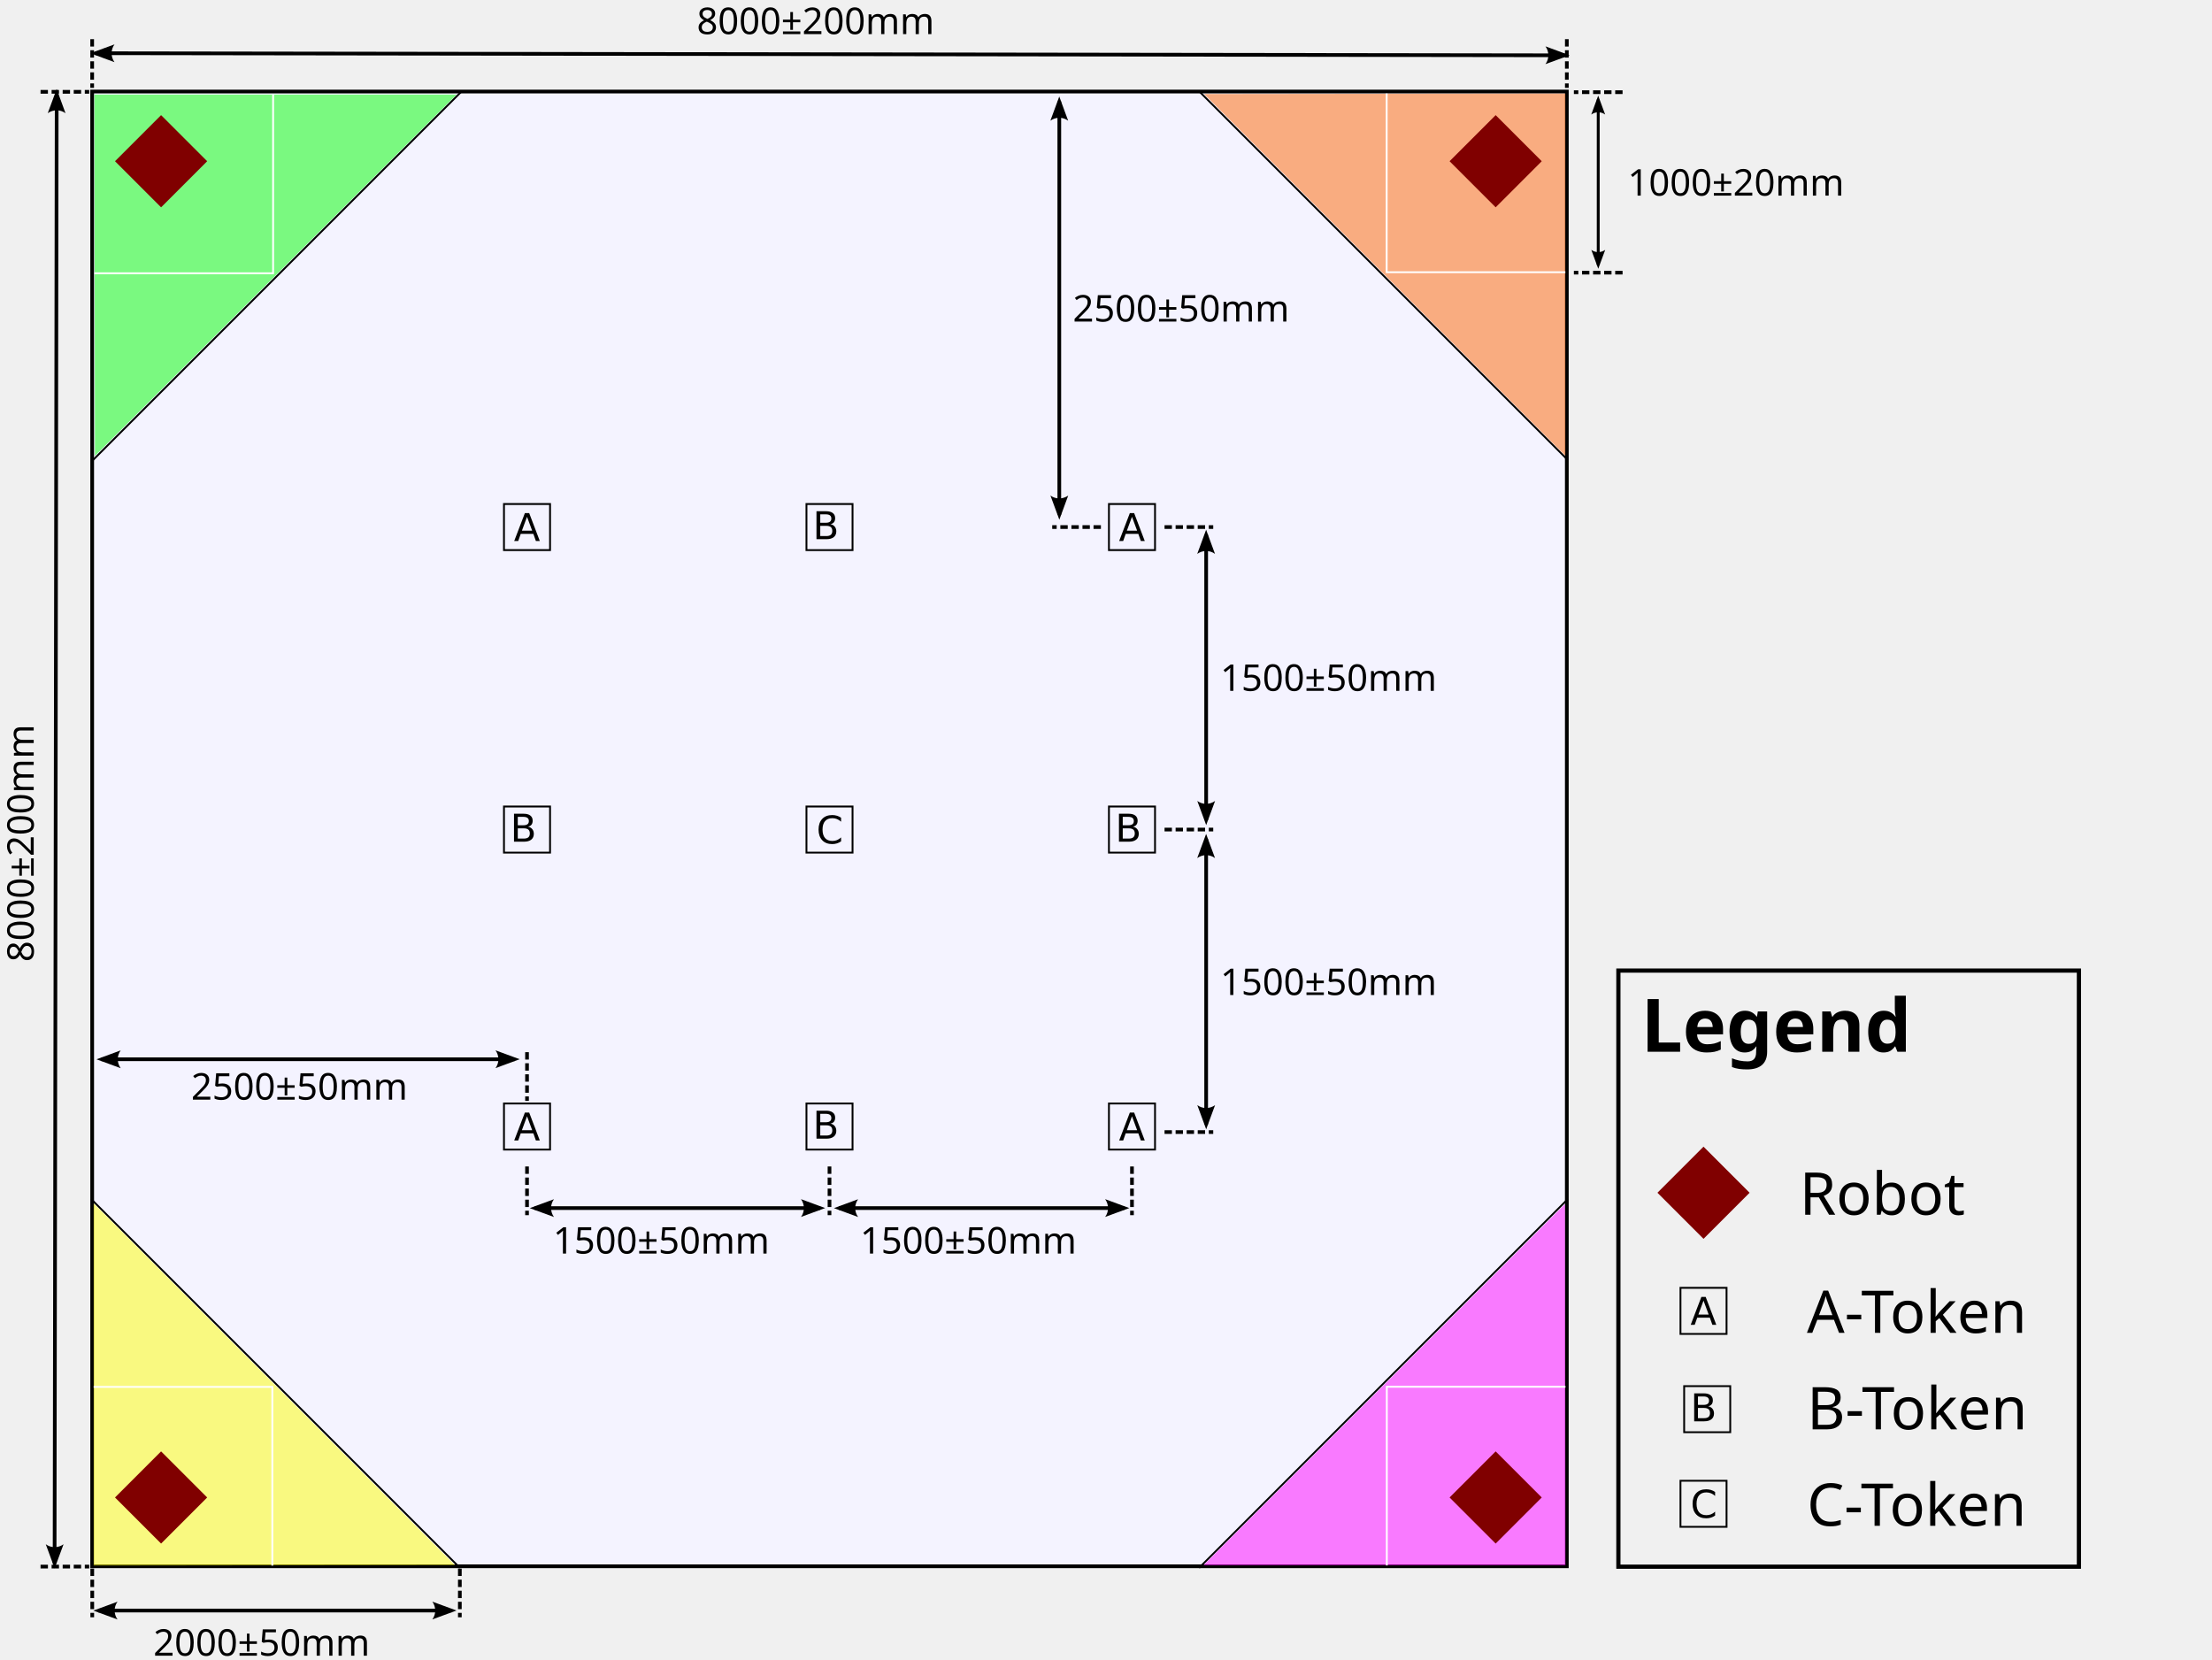
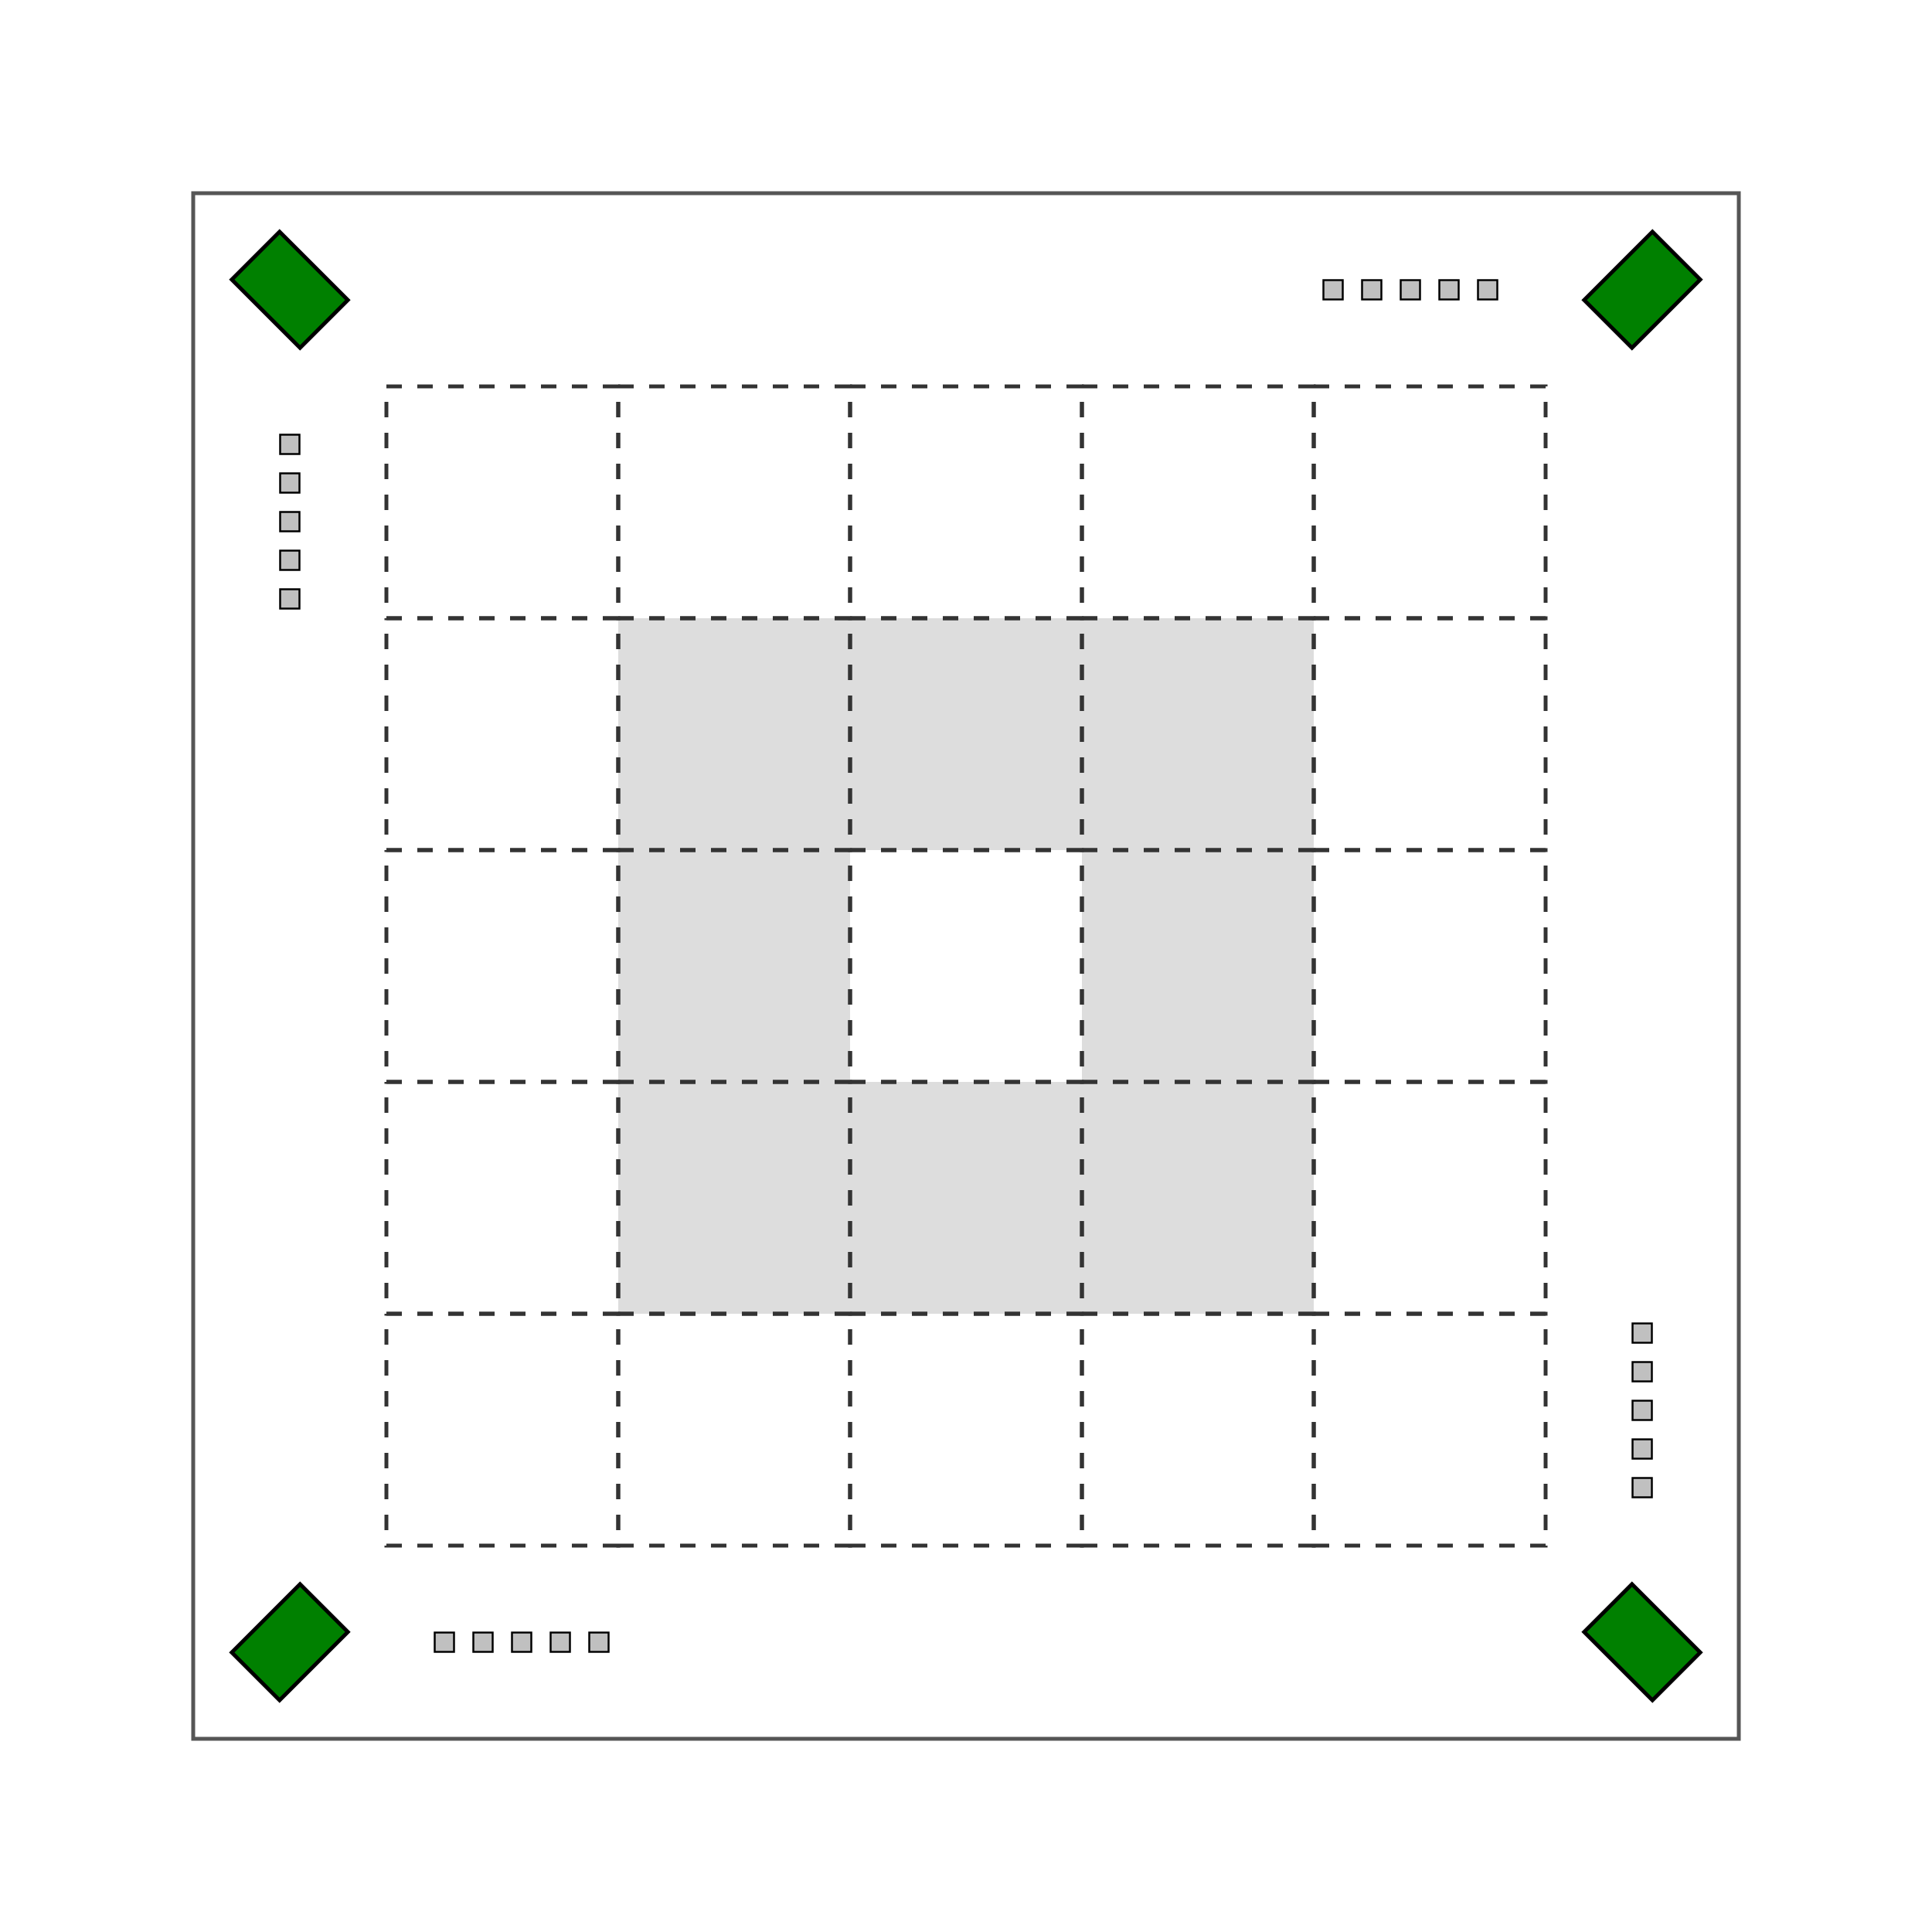
- <svg xmlns="http://www.w3.org/2000/svg" xmlns:xlink="http://www.w3.org/1999/xlink" width="1200" height="900" id="svg3147" version="1.1">
-   <defs id="defs3149">
-     <marker orient="auto" refY="0.0" refX="0.0" id="Arrow2Sstart" style="overflow:visible">
-       <path id="path6081" style="fill-rule:evenodd;stroke-width:0.625;stroke-linejoin:round" d="M 8.719,4.034 L -2.207,0.016 L 8.719,-4.002 C 6.973,-1.63 6.983,1.616 8.719,4.034 z " transform="scale(0.3) translate(-2.3,0)" />
-     </marker>
-     <marker orient="auto" refY="0.0" refX="0.0" id="Arrow2Send" style="overflow:visible;">
-       <path id="path6084" style="fill-rule:evenodd;stroke-width:0.625;stroke-linejoin:round;" d="M 8.719,4.034 L -2.207,0.016 L 8.719,-4.002 C 6.973,-1.63 6.983,1.616 8.719,4.034 z " transform="scale(0.3) rotate(180) translate(-2.3,0)" />
-     </marker>
-     <marker orient="auto" refY="0.0" refX="0.0" id="Arrow2Mstart" style="overflow:visible">
-       <path id="path6075" style="fill-rule:evenodd;stroke-width:0.625;stroke-linejoin:round" d="M 8.719,4.034 L -2.207,0.016 L 8.719,-4.002 C 6.973,-1.63 6.983,1.616 8.719,4.034 z " transform="scale(0.6) translate(0,0)" />
-     </marker>
-     <marker orient="auto" refY="0.0" refX="0.0" id="Arrow2Mend" style="overflow:visible;">
-       <path id="path6078" style="fill-rule:evenodd;stroke-width:0.625;stroke-linejoin:round;" d="M 8.719,4.034 L -2.207,0.016 L 8.719,-4.002 C 6.973,-1.63 6.983,1.616 8.719,4.034 z " transform="scale(0.6) rotate(180) translate(0,0)" />
-     </marker>
-     <marker orient="auto" refY="0" refX="0" id="Arrow2Mstart-8" style="overflow:visible">
-       <path id="path6075-9" style="fill-rule:evenodd;stroke-width:0.625;stroke-linejoin:round" d="M 8.719,4.034 -2.207,0.016 8.719,-4.002 c -1.745,2.372 -1.735,5.617 -6e-7,8.035 z" transform="scale(0.6,0.6)" />
-     </marker>
-     <marker orient="auto" refY="0" refX="0" id="Arrow2Mend-3" style="overflow:visible">
-       <path id="path6078-5" style="fill-rule:evenodd;stroke-width:0.625;stroke-linejoin:round" d="M 8.719,4.034 -2.207,0.016 8.719,-4.002 c -1.745,2.372 -1.735,5.617 -6e-7,8.035 z" transform="scale(-0.6,-0.6)" />
-     </marker>
-     <marker orient="auto" refY="0" refX="0" id="Arrow2Mstart-9" style="overflow:visible">
-       <path id="path6075-8" style="fill-rule:evenodd;stroke-width:0.625;stroke-linejoin:round" d="M 8.719,4.034 -2.207,0.016 8.719,-4.002 c -1.745,2.372 -1.735,5.617 -6e-7,8.035 z" transform="scale(0.6,0.6)" />
-     </marker>
-     <marker orient="auto" refY="0" refX="0" id="Arrow2Mend-2" style="overflow:visible">
-       <path id="path6078-9" style="fill-rule:evenodd;stroke-width:0.625;stroke-linejoin:round" d="M 8.719,4.034 -2.207,0.016 8.719,-4.002 c -1.745,2.372 -1.735,5.617 -6e-7,8.035 z" transform="scale(-0.6,-0.6)" />
-     </marker>
-     <marker orient="auto" refY="0" refX="0" id="Arrow2Mstart-2" style="overflow:visible">
-       <path id="path6075-92" style="fill-rule:evenodd;stroke-width:0.625;stroke-linejoin:round" d="M 8.719,4.034 -2.207,0.016 8.719,-4.002 c -1.745,2.372 -1.735,5.617 -6e-7,8.035 z" transform="scale(0.6,0.6)" />
-     </marker>
-     <marker orient="auto" refY="0" refX="0" id="Arrow2Mend-7" style="overflow:visible">
-       <path id="path6078-4" style="fill-rule:evenodd;stroke-width:0.625;stroke-linejoin:round" d="M 8.719,4.034 -2.207,0.016 8.719,-4.002 c -1.745,2.372 -1.735,5.617 -6e-7,8.035 z" transform="scale(-0.6,-0.6)" />
-     </marker>
-     <marker orient="auto" refY="0" refX="0" id="marker4576" style="overflow:visible">
-       <path id="path4578" style="fill-rule:evenodd;stroke-width:0.625;stroke-linejoin:round" d="M 8.719,4.034 -2.207,0.016 8.719,-4.002 c -1.745,2.372 -1.735,5.617 -6e-7,8.035 z" transform="scale(0.6,0.6)" />
-     </marker>
-     <marker orient="auto" refY="0" refX="0" id="marker4580" style="overflow:visible">
-       <path id="path4582" style="fill-rule:evenodd;stroke-width:0.625;stroke-linejoin:round" d="M 8.719,4.034 -2.207,0.016 8.719,-4.002 c -1.745,2.372 -1.735,5.617 -6e-7,8.035 z" transform="scale(-0.6,-0.6)" />
-     </marker>
-     <marker orient="auto" refY="0" refX="0" id="Arrow2Mstart-95" style="overflow:visible">
-       <path id="path6075-2" style="fill-rule:evenodd;stroke-width:0.625;stroke-linejoin:round" d="M 8.719,4.034 -2.207,0.016 8.719,-4.002 c -1.745,2.372 -1.735,5.617 -6e-7,8.035 z" transform="scale(0.6,0.6)" />
-     </marker>
-     <marker orient="auto" refY="0" refX="0" id="Arrow2Mend-0" style="overflow:visible">
-       <path id="path6078-0" style="fill-rule:evenodd;stroke-width:0.625;stroke-linejoin:round" d="M 8.719,4.034 -2.207,0.016 8.719,-4.002 c -1.745,2.372 -1.735,5.617 -6e-7,8.035 z" transform="scale(-0.6,-0.6)" />
-     </marker>
-     <marker orient="auto" refY="0.0" refX="0.0" id="Arrow2Mstart-21" style="overflow:visible">
-       <path id="path6075-1" style="fill-rule:evenodd;stroke-width:0.625;stroke-linejoin:round" d="M 8.719,4.034 L -2.207,0.016 L 8.719,-4.002 C 6.973,-1.63 6.983,1.616 8.719,4.034 z " transform="scale(0.6) translate(0,0)" />
-     </marker>
-     <marker orient="auto" refY="0.0" refX="0.0" id="Arrow2Mend-05" style="overflow:visible;">
-       <path id="path6078-93" style="fill-rule:evenodd;stroke-width:0.625;stroke-linejoin:round;" d="M 8.719,4.034 L -2.207,0.016 L 8.719,-4.002 C 6.973,-1.63 6.983,1.616 8.719,4.034 z " transform="scale(0.6) rotate(180) translate(0,0)" />
-     </marker>
-     <marker orient="auto" refY="0" refX="0" id="Arrow2Mstart-5" style="overflow:visible">
-       <path id="path6075-7" style="fill-rule:evenodd;stroke-width:0.625;stroke-linejoin:round" d="M 8.719,4.034 -2.207,0.016 8.719,-4.002 c -1.745,2.372 -1.735,5.617 -6e-7,8.035 z" transform="scale(0.6,0.6)" />
-     </marker>
-     <marker orient="auto" refY="0" refX="0" id="Arrow2Mend-1" style="overflow:visible">
-       <path id="path6078-2" style="fill-rule:evenodd;stroke-width:0.625;stroke-linejoin:round" d="M 8.719,4.034 -2.207,0.016 8.719,-4.002 c -1.745,2.372 -1.735,5.617 -6e-7,8.035 z" transform="scale(-0.6,-0.6)" />
-     </marker>
-     <marker orient="auto" refY="0" refX="0" id="Arrow2Mstart-25" style="overflow:visible">
-       <path id="path6075-84" style="fill-rule:evenodd;stroke-width:0.625;stroke-linejoin:round" d="M 8.719,4.034 -2.207,0.016 8.719,-4.002 c -1.745,2.372 -1.735,5.617 -6e-7,8.035 z" transform="scale(0.6,0.6)" />
-     </marker>
-     <marker orient="auto" refY="0" refX="0" id="Arrow2Mend-6" style="overflow:visible">
-       <path id="path6078-00" style="fill-rule:evenodd;stroke-width:0.625;stroke-linejoin:round" d="M 8.719,4.034 -2.207,0.016 8.719,-4.002 c -1.745,2.372 -1.735,5.617 -6e-7,8.035 z" transform="scale(-0.6,-0.6)" />
-     </marker>
+ <svg xmlns="http://www.w3.org/2000/svg" xmlns:xlink="http://www.w3.org/1999/xlink" version="1.1" baseProfile="full" width="1000" height="1000">
+   <style type="text/css">
+     
+       .arena-wall {
+           fill: none;
+           stroke: #555;
+           stroke-width: .02;
+       }
+ 
+       .token {
+           stroke: black;
+           stroke-width: 0.01;
+           fill: silver;
+       }
+ 
+       #robot {
+           fill: green;
+           stroke: black;
+           stroke-width: 0.02;
+       }
+ 
+       .inner-ring {
+           fill: #ddd;
+       }
+ 
+       .zone {
+           stroke: #333;
+           stroke-width: 0.02;
+           /*stroke-dasharray: 0.141, 0.141;*/
+           stroke-dasharray: 0.08 0.08;
+           stroke-dashoffset: -50%;
+           fill: none;
+       }
+ 
+     
+   </style>
+   <defs>
+     <rect x="-0.05" y="-0.05" width="0.10" height="0.10" id="token" />
+     <rect width="0.35" height="0.5" x="-0.175" y="-0.25" id="robot" />
+     <g id="start-area">
+       <g transform="translate(0.5 0.5) rotate(135)">
+         <use xlink:href="#robot" />
+       </g>
+       <use xlink:href="#token" transform="translate(0.5 1.3)" class="token" />
+       <use xlink:href="#token" transform="translate(0.5 1.5)" class="token" />
+       <use xlink:href="#token" transform="translate(0.5 1.7)" class="token" />
+       <use xlink:href="#token" transform="translate(0.5 1.9)" class="token" />
+       <use xlink:href="#token" transform="translate(0.5 2.1)" class="token" />
+     </g>
+     <g id="zone">
+       <rect x="-0.6" y="-0.6" width="1.2" height="1.2" class="zone" />
+     </g>
  </defs>
-   <g id="layer2" style="display:inline">
-     <rect style="fill:#f4f3ff;fill-opacity:1;stroke:#000000;stroke-width:2.015;stroke-miterlimit:4;stroke-dasharray:none;stroke-dashoffset:0;stroke-opacity:1" id="rect3157" width="799.985" height="799.985" x="50.007" y="49.654" />
-     <g transform="translate(0,-152.3622)" id="g10440">
-       <path id="path10423" d="M 848.865,182.362 51.649,181.225" style="fill:none;stroke:#000000;stroke-width:2;stroke-linecap:butt;stroke-linejoin:miter;stroke-miterlimit:4;stroke-dasharray:none;stroke-opacity:1;marker-start:url(#Arrow2Mstart);marker-mid:none;marker-end:url(#Arrow2Mend)" />
-       <path id="path10425" d="m 50,173.607 0,26.411" style="fill:none;stroke:#000000;stroke-width:2;stroke-linecap:butt;stroke-linejoin:miter;stroke-miterlimit:4;stroke-dasharray:4, 2;stroke-dashoffset:0;stroke-opacity:1;marker-start:none" />
-       <path style="fill:none;stroke:#000000;stroke-width:2;stroke-linecap:butt;stroke-linejoin:miter;stroke-miterlimit:4;stroke-dasharray:4, 2;stroke-dashoffset:0;stroke-opacity:1;marker-start:none" d="m 850,173.607 0,26.411" id="path10427" />
-     </g>
-     <g id="g10435" transform="matrix(0,-1,1,0,-151.6066,899.8067)">
-       <path style="fill:none;stroke:#000000;stroke-width:2;stroke-linecap:butt;stroke-linejoin:miter;stroke-miterlimit:4;stroke-dasharray:none;stroke-opacity:1;marker-start:url(#Arrow2Mstart);marker-mid:none;marker-end:url(#Arrow2Mend)" d="M 848.865,182.362 51.649,181.225" id="path10429" />
-       <path style="fill:none;stroke:#000000;stroke-width:2;stroke-linecap:butt;stroke-linejoin:miter;stroke-miterlimit:4;stroke-dasharray:4, 2;stroke-dashoffset:0;stroke-opacity:1;marker-start:none" d="m 50,173.607 0,26.411" id="path10431" />
-       <path id="path10433" d="m 850,173.607 0,26.411" style="fill:none;stroke:#000000;stroke-width:2;stroke-linecap:butt;stroke-linejoin:miter;stroke-miterlimit:4;stroke-dasharray:4, 2;stroke-dashoffset:0;stroke-opacity:1;marker-start:none" />
-     </g>
-     <text transform="translate(0,-152.3622)" xml:space="preserve" style="font-style:normal;font-weight:normal;font-size:40px;line-height:125%;font-family:Sans;letter-spacing:0px;word-spacing:0px;fill:#000000;fill-opacity:1;stroke:none" x="377.991" y="170.843" id="text10445">
-       <tspan id="tspan10447" x="377.991" y="170.843" style="font-size:20px">8000±200mm</tspan>
-     </text>
-     <text id="text10449" y="18.285" x="-674.178" style="font-style:normal;font-weight:normal;font-size:40px;line-height:125%;font-family:Sans;letter-spacing:0px;word-spacing:0px;fill:#000000;fill-opacity:1;stroke:none" xml:space="preserve" transform="matrix(0,-1,1,0,0,-152.3622)">
-       <tspan style="font-size:20px" y="18.285" x="-674.178" id="tspan10451">8000±200mm</tspan>
-     </text>
-   </g>
-   <g id="layer1" transform="translate(0,-152.3622)">
-     <g id="g3451">
-       <path id="path3405" d="m 50,402.362 200,-200" style="fill:none;fill-rule:evenodd;stroke:#000000;stroke-width:1px;stroke-linecap:butt;stroke-linejoin:miter;stroke-opacity:1" />
-       <path transform="translate(0,152.3622)" id="path3415" d="m 51.235,51.309 196.496,0 -196.244,196 z" style="fill:#00ff00;fill-opacity:0.498" />
-       <path style="fill:none;stroke:#ffffff;stroke-width:1;stroke-linecap:square;stroke-miterlimit:4;stroke-opacity:1;stroke-dasharray:none" d="m 148.156,204.171 0,96.422 -96.422,0" id="rect3102" />
-     </g>
-     <g id="g4055" style="fill:#fff5e0;fill-opacity:1;opacity:1" />
-     <g id="g4099" />
-     <path style="fill:none;stroke:#000000;stroke-width:2;stroke-linecap:butt;stroke-linejoin:miter;stroke-miterlimit:4;stroke-opacity:1;stroke-dasharray:4, 2;stroke-dashoffset:0;marker-start:none" d="m 50.048,1003.263 0,26.411" id="path11471" />
-     <path id="path11473" d="m 249.463,1003.263 0,26.411" style="fill:none;stroke:#000000;stroke-width:2;stroke-linecap:butt;stroke-linejoin:miter;stroke-miterlimit:4;stroke-opacity:1;stroke-dasharray:4, 2;stroke-dashoffset:0;marker-start:none" />
-     <path id="path11475" d="m 245,1026.019 -191.707,0" style="fill:none;stroke:#000000;stroke-width:2;stroke-linecap:butt;stroke-linejoin:miter;stroke-miterlimit:4;stroke-opacity:1;stroke-dasharray:none;marker-start:url(#Arrow2Mstart);marker-mid:none;marker-end:url(#Arrow2Mend)" />
-     <text id="text11477" y="1050.5" x="83.194" style="font-size:40px;font-style:normal;font-weight:normal;line-height:125%;letter-spacing:0px;word-spacing:0px;fill:#000000;fill-opacity:1;stroke:none;font-family:Sans" xml:space="preserve">
-       <tspan style="font-size:20px" y="1050.5" x="83.194" id="tspan11479">2000±50mm</tspan>
-     </text>
-     <g id="use3455" transform="matrix(0,1,-1,0,1052.862,151.8622)">
-       <path style="fill:none;stroke:#000000;stroke-width:1px;stroke-linecap:butt;stroke-linejoin:miter;stroke-opacity:1" d="m 50,402.362 200,-200" id="path4255" />
-       <path style="fill:#ff6600;fill-opacity:0.498" d="m 51.235,51.309 196.496,0 -196.244,196 z" id="path4257" transform="translate(0,152.3622)" />
-       <path style="fill:none;stroke:#ffffff;stroke-width:1;stroke-linecap:square;stroke-miterlimit:4;stroke-opacity:1;stroke-dasharray:none" d="m 148.156,204.171 0,96.422 -96.422,0" id="rect3102-6-4" />
-     </g>
-     <g id="use3457" transform="matrix(-1,0,0,-1,900.5,1205.224)">
-       <path style="fill:none;stroke:#000000;stroke-width:1px;stroke-linecap:butt;stroke-linejoin:miter;stroke-opacity:1" d="m 50,402.362 200,-200" id="path4267" />
-       <path style="fill:#ff00ff;fill-opacity:0.498" d="m 51.235,51.309 196.496,0 -196.244,196 z" id="path4269" transform="translate(0,152.3622)" />
-       <path style="fill:none;stroke:#ffffff;stroke-width:1;stroke-linecap:square;stroke-miterlimit:4;stroke-opacity:1;stroke-dasharray:none" d="m 148.156,204.171 0,96.422 -96.422,0" id="rect3102-6-7" />
-     </g>
-     <g transform="matrix(0,-1,1,0,-152.8622,1052.862)" id="use3459">
-       <path id="path4261" d="m 50,402.362 200,-200" style="fill:none;stroke:#000000;stroke-width:1px;stroke-linecap:butt;stroke-linejoin:miter;stroke-opacity:1" />
-       <path transform="translate(0,152.3622)" id="path4263" d="m 51.235,51.309 196.496,0 -196.244,196 z" style="fill:#ffff00;fill-opacity:0.498" />
-       <path style="fill:none;stroke:#ffffff;stroke-width:1;stroke-linecap:square;stroke-miterlimit:4;stroke-opacity:1;stroke-dasharray:none" d="m 148.156,204.171 0,96.422 -96.422,0" id="rect3102-6" />
-     </g>
-     <g id="g4093" style="fill:#29af69;fill-opacity:1">
-       <use x="0" y="0" xlink:href="#rect4077-8" id="use4271" transform="translate(-857.9606,-100.61)" width="1200" height="900" />
-       <use style="fill:#29af69;fill-opacity:1" x="0" y="0" xlink:href="#rect4077-8" id="use4271-6" transform="translate(-133.9612,-100.61)" width="1200" height="900" />
-       <use style="fill:#29af69;fill-opacity:1" x="0" y="0" xlink:href="#rect4077-8" id="use4271-8" transform="translate(-857.9606,624.2474)" width="1200" height="900" />
-       <use style="fill:#29af69;fill-opacity:1" x="0" y="0" xlink:href="#rect4077-8" id="use4271-6-0" transform="translate(-133.9612,624.2474)" width="1200" height="900" />
-     </g>
-     <path style="fill:none;stroke:#000000;stroke-width:2;stroke-linecap:butt;stroke-linejoin:miter;stroke-miterlimit:4;stroke-opacity:1;stroke-dasharray:4, 2;stroke-dashoffset:0;marker-start:none" d="m 285.906,785.126 0,26.411" id="path11471-3" />
-     <path id="path11473-4" d="m 450,785.126 0,26.411" style="fill:none;stroke:#000000;stroke-width:2;stroke-linecap:butt;stroke-linejoin:miter;stroke-miterlimit:4;stroke-opacity:1;stroke-dasharray:4, 2;stroke-dashoffset:0;marker-start:none" />
-     <path id="path11475-5" d="m 445,807.696 -154.946,0" style="fill:none;stroke:#000000;stroke-width:2;stroke-linecap:butt;stroke-linejoin:miter;stroke-miterlimit:4;stroke-opacity:1;stroke-dasharray:none;marker-start:url(#Arrow2Mstart);marker-mid:none;marker-end:url(#Arrow2Mend)" />
-     <text id="text11477-6" y="832.362" x="300" style="font-size:40px;font-style:normal;font-weight:normal;line-height:125%;letter-spacing:0px;word-spacing:0px;fill:#000000;fill-opacity:1;stroke:none;font-family:Sans" xml:space="preserve">
-       <tspan style="font-size:20px" y="832.362" x="300" id="tspan11479-8">1500±50mm</tspan>
-     </text>
-     <path id="path11473-4-8" d="m 614.094,785.126 0,26.411" style="fill:none;stroke:#000000;stroke-width:2;stroke-linecap:butt;stroke-linejoin:miter;stroke-miterlimit:4;stroke-opacity:1;stroke-dasharray:4, 2;stroke-dashoffset:0;marker-start:none" />
-     <path id="path11475-5-9" d="m 610,807.696 -154.946,0" style="fill:none;stroke:#000000;stroke-width:2;stroke-linecap:butt;stroke-linejoin:miter;stroke-miterlimit:4;stroke-opacity:1;stroke-dasharray:none;marker-start:url(#Arrow2Mstart);marker-mid:none;marker-end:url(#Arrow2Mend)" />
-     <path style="fill:none;stroke:#000000;stroke-width:2;stroke-linecap:butt;stroke-linejoin:miter;stroke-miterlimit:4;stroke-opacity:1;stroke-dasharray:4, 2;stroke-dashoffset:0;marker-start:none" d="m 631.763,766.457 26.411,0" id="path11471-3-6" />
-     <path id="path11473-4-5" d="m 631.763,602.362 26.411,0" style="fill:none;stroke:#000000;stroke-width:2;stroke-linecap:butt;stroke-linejoin:miter;stroke-miterlimit:4;stroke-opacity:1;stroke-dasharray:4, 2;stroke-dashoffset:0;marker-start:none" />
-     <path id="path11475-5-0" d="m 654.334,607.362 0,154.946" style="fill:none;stroke:#000000;stroke-width:2;stroke-linecap:butt;stroke-linejoin:miter;stroke-miterlimit:4;stroke-opacity:1;stroke-dasharray:none;marker-start:url(#Arrow2Mstart);marker-mid:none;marker-end:url(#Arrow2Mend)" />
-     <path id="path11473-4-8-1" d="m 631.763,438.268 26.411,0" style="fill:none;stroke:#000000;stroke-width:2;stroke-linecap:butt;stroke-linejoin:miter;stroke-miterlimit:4;stroke-opacity:1;stroke-dasharray:4, 2;stroke-dashoffset:0;marker-start:none" />
-     <path id="path11475-5-9-8" d="m 654.334,442.362 0,154.946" style="fill:none;stroke:#000000;stroke-width:2;stroke-linecap:butt;stroke-linejoin:miter;stroke-miterlimit:4;stroke-opacity:1;stroke-dasharray:none;marker-start:url(#Arrow2Mstart);marker-mid:none;marker-end:url(#Arrow2Mend)" />
-     <path id="path11473-4-6" d="m 285.906,723.126 0,26.411" style="fill:none;stroke:#000000;stroke-width:2;stroke-linecap:butt;stroke-linejoin:miter;stroke-miterlimit:4;stroke-opacity:1;stroke-dasharray:4, 2;stroke-dashoffset:0;marker-start:none" />
-     <path id="path11475-5-5" d="M 279.274,726.966 55,726.966" style="fill:none;stroke:#000000;stroke-width:2;stroke-linecap:butt;stroke-linejoin:miter;stroke-miterlimit:4;stroke-opacity:1;stroke-dasharray:none;marker-start:url(#Arrow2Mstart);marker-mid:none;marker-end:url(#Arrow2Mend)" />
-     <text id="text11477-6-9" y="748.865" x="103.685" style="font-size:40px;font-style:normal;font-weight:normal;line-height:125%;letter-spacing:0px;word-spacing:0px;fill:#000000;fill-opacity:1;stroke:none;font-family:Sans" xml:space="preserve">
-       <tspan style="font-size:20px" y="748.865" x="103.685" id="tspan11479-8-7">2500±50mm</tspan>
-     </text>
-     <use x="0" y="0" xlink:href="#text11477-6" id="use4710" transform="translate(166.575,0)" width="1200" height="900" />
-     <use x="0" y="0" xlink:href="#text11477-6" id="use4710-6" transform="translate(362,-140.2469)" width="1200" height="900" />
-     <use x="0" y="0" xlink:href="#text11477-6" id="use4710-4" transform="translate(362,-305.2469)" width="1200" height="900" />
-     <use x="0" y="0" xlink:href="#path11473-4-6" id="use4737" transform="matrix(0,1,-1,0,1320.362,152.3622)" width="1200" height="900" />
-     <use x="0" y="0" xlink:href="#path11475-5-5" id="use4739" transform="matrix(0,1,-1,0,1301.632,152.3622)" width="1200" height="900" />
-     <use x="0" y="0" xlink:href="#text11477-6-9" id="use4741" transform="translate(478.3152,-422.0853)" width="1200" height="900" />
-     <use x="0" y="0" xlink:href="#path11473-4-6" id="use4737-8" transform="matrix(0,1,-1,0,1603.362,14.36217)" width="1200" height="900" />
-     <path id="path11475-5-7" d="m 867.031,296.085 10e-6,-89.779" style="fill:none;stroke:#000000;stroke-width:1.565;stroke-linecap:butt;stroke-linejoin:miter;stroke-miterlimit:4;stroke-opacity:1;stroke-dasharray:none;marker-start:url(#Arrow2Mstart);marker-mid:none;marker-end:url(#Arrow2Mend)" />
-     <text id="text11477-6-1" y="258.476" x="883" style="font-size:40px;font-style:normal;font-weight:normal;line-height:125%;letter-spacing:0px;word-spacing:0px;fill:#000000;fill-opacity:1;stroke:none;font-family:Sans" xml:space="preserve">
-       <tspan style="font-size:20px" y="258.476" x="883" id="tspan11479-8-5">1000±20mm</tspan>
-     </text>
-     <use x="0" y="0" xlink:href="#path11473-4-6" id="use4737-8-3" transform="matrix(0,1,-1,0,1603.362,-83.54335)" width="1200" height="900" />
-     <text xml:space="preserve" style="font-style:normal;font-weight:normal;font-size:40px;line-height:125%;font-family:Sans;letter-spacing:0px;word-spacing:0px;fill:#000000;fill-opacity:1;stroke:none" x="890.223" y="722.884" id="text5911">
-       <tspan style="font-weight:bold" id="tspan5913" x="890.223" y="722.884">Legend</tspan>
-     </text>
-     <g id="g5987" transform="translate(-21.20315,458.947)">
-       <rect transform="matrix(0.7071068,-0.7071068,-0.7071068,-0.7071068,0,0)" style="fill:#800000;fill-opacity:1;stroke:none" id="rect4077-8" width="35.355" height="35.355" x="410.064" y="-926.863" />
-       <text xml:space="preserve" style="font-style:normal;font-weight:normal;font-size:40px;line-height:125%;font-family:Sans;letter-spacing:0px;word-spacing:0px;fill:#000000;fill-opacity:1;stroke:none" x="997.402" y="352.362" id="text5915">
-         <tspan id="tspan5917" x="997.402" y="352.362" style="font-size:32px">Robot</tspan>
-       </text>
-     </g>
-     <rect style="fill:none;stroke:#000000;stroke-width:2.271;stroke-miterlimit:4;stroke-dasharray:none;stroke-opacity:1" id="rect5997" width="249.832" height="323.368" x="877.966" y="678.859" />
-     <text xml:space="preserve" style="font-style:normal;font-weight:normal;font-size:40px;line-height:125%;font-family:Sans;letter-spacing:0px;word-spacing:0px;fill:#000000;fill-opacity:1;stroke:none" x="980.242" y="875.385" id="text5919">
-       <tspan style="font-size:32px" id="tspan5921" x="980.242" y="875.385">A-Token</tspan>
-     </text>
-     <g id="g4559">
-       <rect transform="matrix(0,-1,-1,0,0,0)" y="-936.647" x="-875.955" height="25" width="25" id="rect4075-6" style="fill:none;fill-opacity:1;stroke:#000000;stroke-opacity:1" />
-       <text id="text4442" y="871.033" x="917.041" style="font-style:normal;font-variant:normal;font-weight:normal;font-stretch:normal;font-size:20.79px;line-height:125%;font-family:'DejaVu Sans';-inkscape-font-specification:'DejaVu Sans';letter-spacing:0px;word-spacing:0px;fill:#000000;fill-opacity:1;stroke:none;stroke-width:1px;stroke-linecap:butt;stroke-linejoin:miter;stroke-opacity:1" xml:space="preserve">
-         <tspan y="871.033" x="917.041" id="tspan4444">A</tspan>
-       </text>
-     </g>
-     <text xml:space="preserve" style="font-style:normal;font-weight:normal;font-size:40px;line-height:125%;font-family:Sans;letter-spacing:0px;word-spacing:0px;fill:#000000;fill-opacity:1;stroke:none" x="980.242" y="927.707" id="text5919-0">
-       <tspan style="font-size:32px" id="tspan5921-9" x="980.242" y="927.707">B-Token</tspan>
-     </text>
-     <g id="g4629">
-       <rect transform="matrix(0,-1,-1,0,0,0)" y="-938.647" x="-929.278" height="25" width="25" id="rect4075-6-7" style="fill:none;fill-opacity:1;stroke:#000000;stroke-opacity:1" />
-       <text id="text4442-3" y="923.356" x="917.041" style="font-style:normal;font-variant:normal;font-weight:normal;font-stretch:normal;font-size:20.79px;line-height:125%;font-family:'DejaVu Sans';-inkscape-font-specification:'DejaVu Sans';letter-spacing:0px;word-spacing:0px;fill:#000000;fill-opacity:1;stroke:none;stroke-width:1px;stroke-linecap:butt;stroke-linejoin:miter;stroke-opacity:1" xml:space="preserve">
-         <tspan y="923.356" x="917.041" id="tspan4444-6">B</tspan>
-       </text>
-     </g>
-     <text xml:space="preserve" style="font-style:normal;font-weight:normal;font-size:40px;line-height:125%;font-family:Sans;letter-spacing:0px;word-spacing:0px;fill:#000000;fill-opacity:1;stroke:none" x="980.242" y="980.03" id="text5919-2">
-       <tspan style="font-size:32px" id="tspan5921-6" x="980.242" y="980.03">C-Token</tspan>
-     </text>
-     <g id="g4699">
-       <rect transform="matrix(0,-1,-1,0,0,0)" y="-936.647" x="-980.6" height="25" width="25" id="rect4075-6-6" style="fill:none;fill-opacity:1;stroke:#000000;stroke-opacity:1" />
-       <text id="text4442-1" y="975.678" x="917.041" style="font-style:normal;font-variant:normal;font-weight:normal;font-stretch:normal;font-size:20.79px;line-height:125%;font-family:'DejaVu Sans';-inkscape-font-specification:'DejaVu Sans';letter-spacing:0px;word-spacing:0px;fill:#000000;fill-opacity:1;stroke:none;stroke-width:1px;stroke-linecap:butt;stroke-linejoin:miter;stroke-opacity:1" xml:space="preserve">
-         <tspan y="975.678" x="917.041" id="tspan4444-8">C</tspan>
-       </text>
-     </g>
-     <g transform="translate(-310.0527,-425.1877)" id="g4559-7">
-       <rect transform="matrix(0,-1,-1,0,0,0)" y="-936.647" x="-875.955" height="25" width="25" id="rect4075-6-9" style="fill:none;fill-opacity:1;stroke:#000000;stroke-opacity:1" />
-       <text id="text4442-2" y="871.033" x="917.041" style="font-style:normal;font-variant:normal;font-weight:normal;font-stretch:normal;font-size:20.79px;line-height:125%;font-family:'DejaVu Sans';-inkscape-font-specification:'DejaVu Sans';letter-spacing:0px;word-spacing:0px;fill:#000000;fill-opacity:1;stroke:none;stroke-width:1px;stroke-linecap:butt;stroke-linejoin:miter;stroke-opacity:1" xml:space="preserve">
-         <tspan y="871.033" x="917.041" id="tspan4444-0">A</tspan>
-       </text>
-     </g>
-     <g transform="translate(-638.2417,-425.1877)" id="g4559-2">
-       <rect transform="matrix(0,-1,-1,0,0,0)" y="-936.647" x="-875.955" height="25" width="25" id="rect4075-6-3" style="fill:none;fill-opacity:1;stroke:#000000;stroke-opacity:1" />
-       <text id="text4442-7" y="871.033" x="917.041" style="font-style:normal;font-variant:normal;font-weight:normal;font-stretch:normal;font-size:20.79px;line-height:125%;font-family:'DejaVu Sans';-inkscape-font-specification:'DejaVu Sans';letter-spacing:0px;word-spacing:0px;fill:#000000;fill-opacity:1;stroke:none;stroke-width:1px;stroke-linecap:butt;stroke-linejoin:miter;stroke-opacity:1" xml:space="preserve">
-         <tspan y="871.033" x="917.041" id="tspan4444-5">A</tspan>
-       </text>
-     </g>
-     <g transform="translate(-638.2417,-100)" id="g4559-9">
-       <rect transform="matrix(0,-1,-1,0,0,0)" y="-936.647" x="-875.955" height="25" width="25" id="rect4075-6-2" style="fill:none;fill-opacity:1;stroke:#000000;stroke-opacity:1" />
-       <text id="text4442-28" y="871.033" x="917.041" style="font-style:normal;font-variant:normal;font-weight:normal;font-stretch:normal;font-size:20.79px;line-height:125%;font-family:'DejaVu Sans';-inkscape-font-specification:'DejaVu Sans';letter-spacing:0px;word-spacing:0px;fill:#000000;fill-opacity:1;stroke:none;stroke-width:1px;stroke-linecap:butt;stroke-linejoin:miter;stroke-opacity:1" xml:space="preserve">
-         <tspan y="871.033" x="917.041" id="tspan4444-9">A</tspan>
-       </text>
-     </g>
-     <g transform="translate(-310.0527,-100)" id="g4559-73">
-       <rect transform="matrix(0,-1,-1,0,0,0)" y="-936.647" x="-875.955" height="25" width="25" id="rect4075-6-61" style="fill:none;fill-opacity:1;stroke:#000000;stroke-opacity:1" />
-       <text id="text4442-29" y="871.033" x="917.041" style="font-style:normal;font-variant:normal;font-weight:normal;font-stretch:normal;font-size:20.79px;line-height:125%;font-family:'DejaVu Sans';-inkscape-font-specification:'DejaVu Sans';letter-spacing:0px;word-spacing:0px;fill:#000000;fill-opacity:1;stroke:none;stroke-width:1px;stroke-linecap:butt;stroke-linejoin:miter;stroke-opacity:1" xml:space="preserve">
-         <tspan y="871.033" x="917.041" id="tspan4444-3">A</tspan>
-       </text>
-     </g>
-     <g transform="translate(-476.1472,-478.5101)" id="g4629-1">
-       <rect transform="matrix(0,-1,-1,0,0,0)" y="-938.647" x="-929.278" height="25" width="25" id="rect4075-6-7-9" style="fill:none;fill-opacity:1;stroke:#000000;stroke-opacity:1" />
-       <text id="text4442-3-4" y="923.356" x="917.041" style="font-style:normal;font-variant:normal;font-weight:normal;font-stretch:normal;font-size:20.79px;line-height:125%;font-family:'DejaVu Sans';-inkscape-font-specification:'DejaVu Sans';letter-spacing:0px;word-spacing:0px;fill:#000000;fill-opacity:1;stroke:none;stroke-width:1px;stroke-linecap:butt;stroke-linejoin:miter;stroke-opacity:1" xml:space="preserve">
-         <tspan y="923.356" x="917.041" id="tspan4444-6-7">B</tspan>
-       </text>
-     </g>
-     <g transform="translate(-312.0527,-314.4155)" id="g4629-8">
-       <rect transform="matrix(0,-1,-1,0,0,0)" y="-938.647" x="-929.278" height="25" width="25" id="rect4075-6-7-4" style="fill:none;fill-opacity:1;stroke:#000000;stroke-opacity:1" />
-       <text id="text4442-3-5" y="923.356" x="917.041" style="font-style:normal;font-variant:normal;font-weight:normal;font-stretch:normal;font-size:20.79px;line-height:125%;font-family:'DejaVu Sans';-inkscape-font-specification:'DejaVu Sans';letter-spacing:0px;word-spacing:0px;fill:#000000;fill-opacity:1;stroke:none;stroke-width:1px;stroke-linecap:butt;stroke-linejoin:miter;stroke-opacity:1" xml:space="preserve">
-         <tspan y="923.356" x="917.041" id="tspan4444-6-0">B</tspan>
-       </text>
-     </g>
-     <g transform="translate(-476.1472,-153.3224)" id="g4629-3">
-       <rect transform="matrix(0,-1,-1,0,0,0)" y="-938.647" x="-929.278" height="25" width="25" id="rect4075-6-7-6" style="fill:none;fill-opacity:1;stroke:#000000;stroke-opacity:1" />
-       <text id="text4442-3-1" y="923.356" x="917.041" style="font-style:normal;font-variant:normal;font-weight:normal;font-stretch:normal;font-size:20.79px;line-height:125%;font-family:'DejaVu Sans';-inkscape-font-specification:'DejaVu Sans';letter-spacing:0px;word-spacing:0px;fill:#000000;fill-opacity:1;stroke:none;stroke-width:1px;stroke-linecap:butt;stroke-linejoin:miter;stroke-opacity:1" xml:space="preserve">
-         <tspan y="923.356" x="917.041" id="tspan4444-6-06">B</tspan>
-       </text>
-     </g>
-     <g transform="translate(-640.2417,-314.4155)" id="g4629-32">
-       <rect transform="matrix(0,-1,-1,0,0,0)" y="-938.647" x="-929.278" height="25" width="25" id="rect4075-6-7-0" style="fill:none;fill-opacity:1;stroke:#000000;stroke-opacity:1" />
-       <text id="text4442-3-6" y="923.356" x="917.041" style="font-style:normal;font-variant:normal;font-weight:normal;font-stretch:normal;font-size:20.79px;line-height:125%;font-family:'DejaVu Sans';-inkscape-font-specification:'DejaVu Sans';letter-spacing:0px;word-spacing:0px;fill:#000000;fill-opacity:1;stroke:none;stroke-width:1px;stroke-linecap:butt;stroke-linejoin:miter;stroke-opacity:1" xml:space="preserve">
-         <tspan y="923.356" x="917.041" id="tspan4444-6-1">B</tspan>
-       </text>
-     </g>
-     <g transform="translate(-474.1472,-365.7378)" id="g4699-5">
-       <rect transform="matrix(0,-1,-1,0,0,0)" y="-936.647" x="-980.6" height="25" width="25" id="rect4075-6-6-5" style="fill:none;fill-opacity:1;stroke:#000000;stroke-opacity:1" />
-       <text id="text4442-1-4" y="975.678" x="917.041" style="font-style:normal;font-variant:normal;font-weight:normal;font-stretch:normal;font-size:20.79px;line-height:125%;font-family:'DejaVu Sans';-inkscape-font-specification:'DejaVu Sans';letter-spacing:0px;word-spacing:0px;fill:#000000;fill-opacity:1;stroke:none;stroke-width:1px;stroke-linecap:butt;stroke-linejoin:miter;stroke-opacity:1" xml:space="preserve">
-         <tspan y="975.678" x="917.041" id="tspan4444-8-7">C</tspan>
-       </text>
+   <rect width="100%" height="100%" fill="white" />
+   <g id="arena" transform="translate(100 100) scale(100)">
+     <use xlink:href="#start-area" />
+     <use xlink:href="#start-area" transform="rotate(90 4 4)" />
+     <use xlink:href="#start-area" transform="rotate(180 4 4)" />
+     <use xlink:href="#start-area" transform="rotate(270 4 4)" />
+     <rect width="8" height="8" x="0" y="0" class="arena-wall" />
+     <path d="M2.2 2.2 v3.6 h3.6 v-3.6 h-3.6 l1.2 1.2 h1.2 v1.2 h-1.2 v-1.2" class="inner-ring" />
+     <g transform="translate(4 4)">
+       <use xlink:href="#zone" />
+       <use xlink:href="#zone" transform="translate(-1.2 -1.2)" />
+       <use xlink:href="#zone" transform="translate(-1.2 0)" />
+       <use xlink:href="#zone" transform="translate(-1.2 1.2)" />
+       <use xlink:href="#zone" transform="translate(0 1.2)" />
+       <use xlink:href="#zone" transform="translate(1.2 1.2)" />
+       <use xlink:href="#zone" transform="translate(1.2 0)" />
+       <use xlink:href="#zone" transform="translate(1.2 -1.2)" />
+       <use xlink:href="#zone" transform="translate(0 -1.2)" />
+       <use xlink:href="#zone" transform="translate(0 -2.4)" />
+       <use xlink:href="#zone" transform="translate(1.2 -2.4)" />
+       <use xlink:href="#zone" transform="translate(2.4 -2.4)" />
+       <use xlink:href="#zone" transform="translate(2.4 -1.2)" />
+       <use xlink:href="#zone" transform="translate(2.4 0)" />
+       <use xlink:href="#zone" transform="translate(2.4 1.2)" />
+       <use xlink:href="#zone" transform="translate(2.4 2.4)" />
+       <use xlink:href="#zone" transform="translate(1.2 2.4)" />
+       <use xlink:href="#zone" transform="translate(0 2.4)" />
+       <use xlink:href="#zone" transform="translate(-1.2 2.4)" />
+       <use xlink:href="#zone" transform="translate(-2.4 2.4)" />
+       <use xlink:href="#zone" transform="translate(-2.4 1.2)" />
+       <use xlink:href="#zone" transform="translate(-2.4 0)" />
+       <use xlink:href="#zone" transform="translate(-2.4 -1.2)" />
+       <use xlink:href="#zone" transform="translate(-2.4 -2.4)" />
+       <use xlink:href="#zone" transform="translate(-1.2 -2.4)" />
    </g>
  </g>
</svg>
